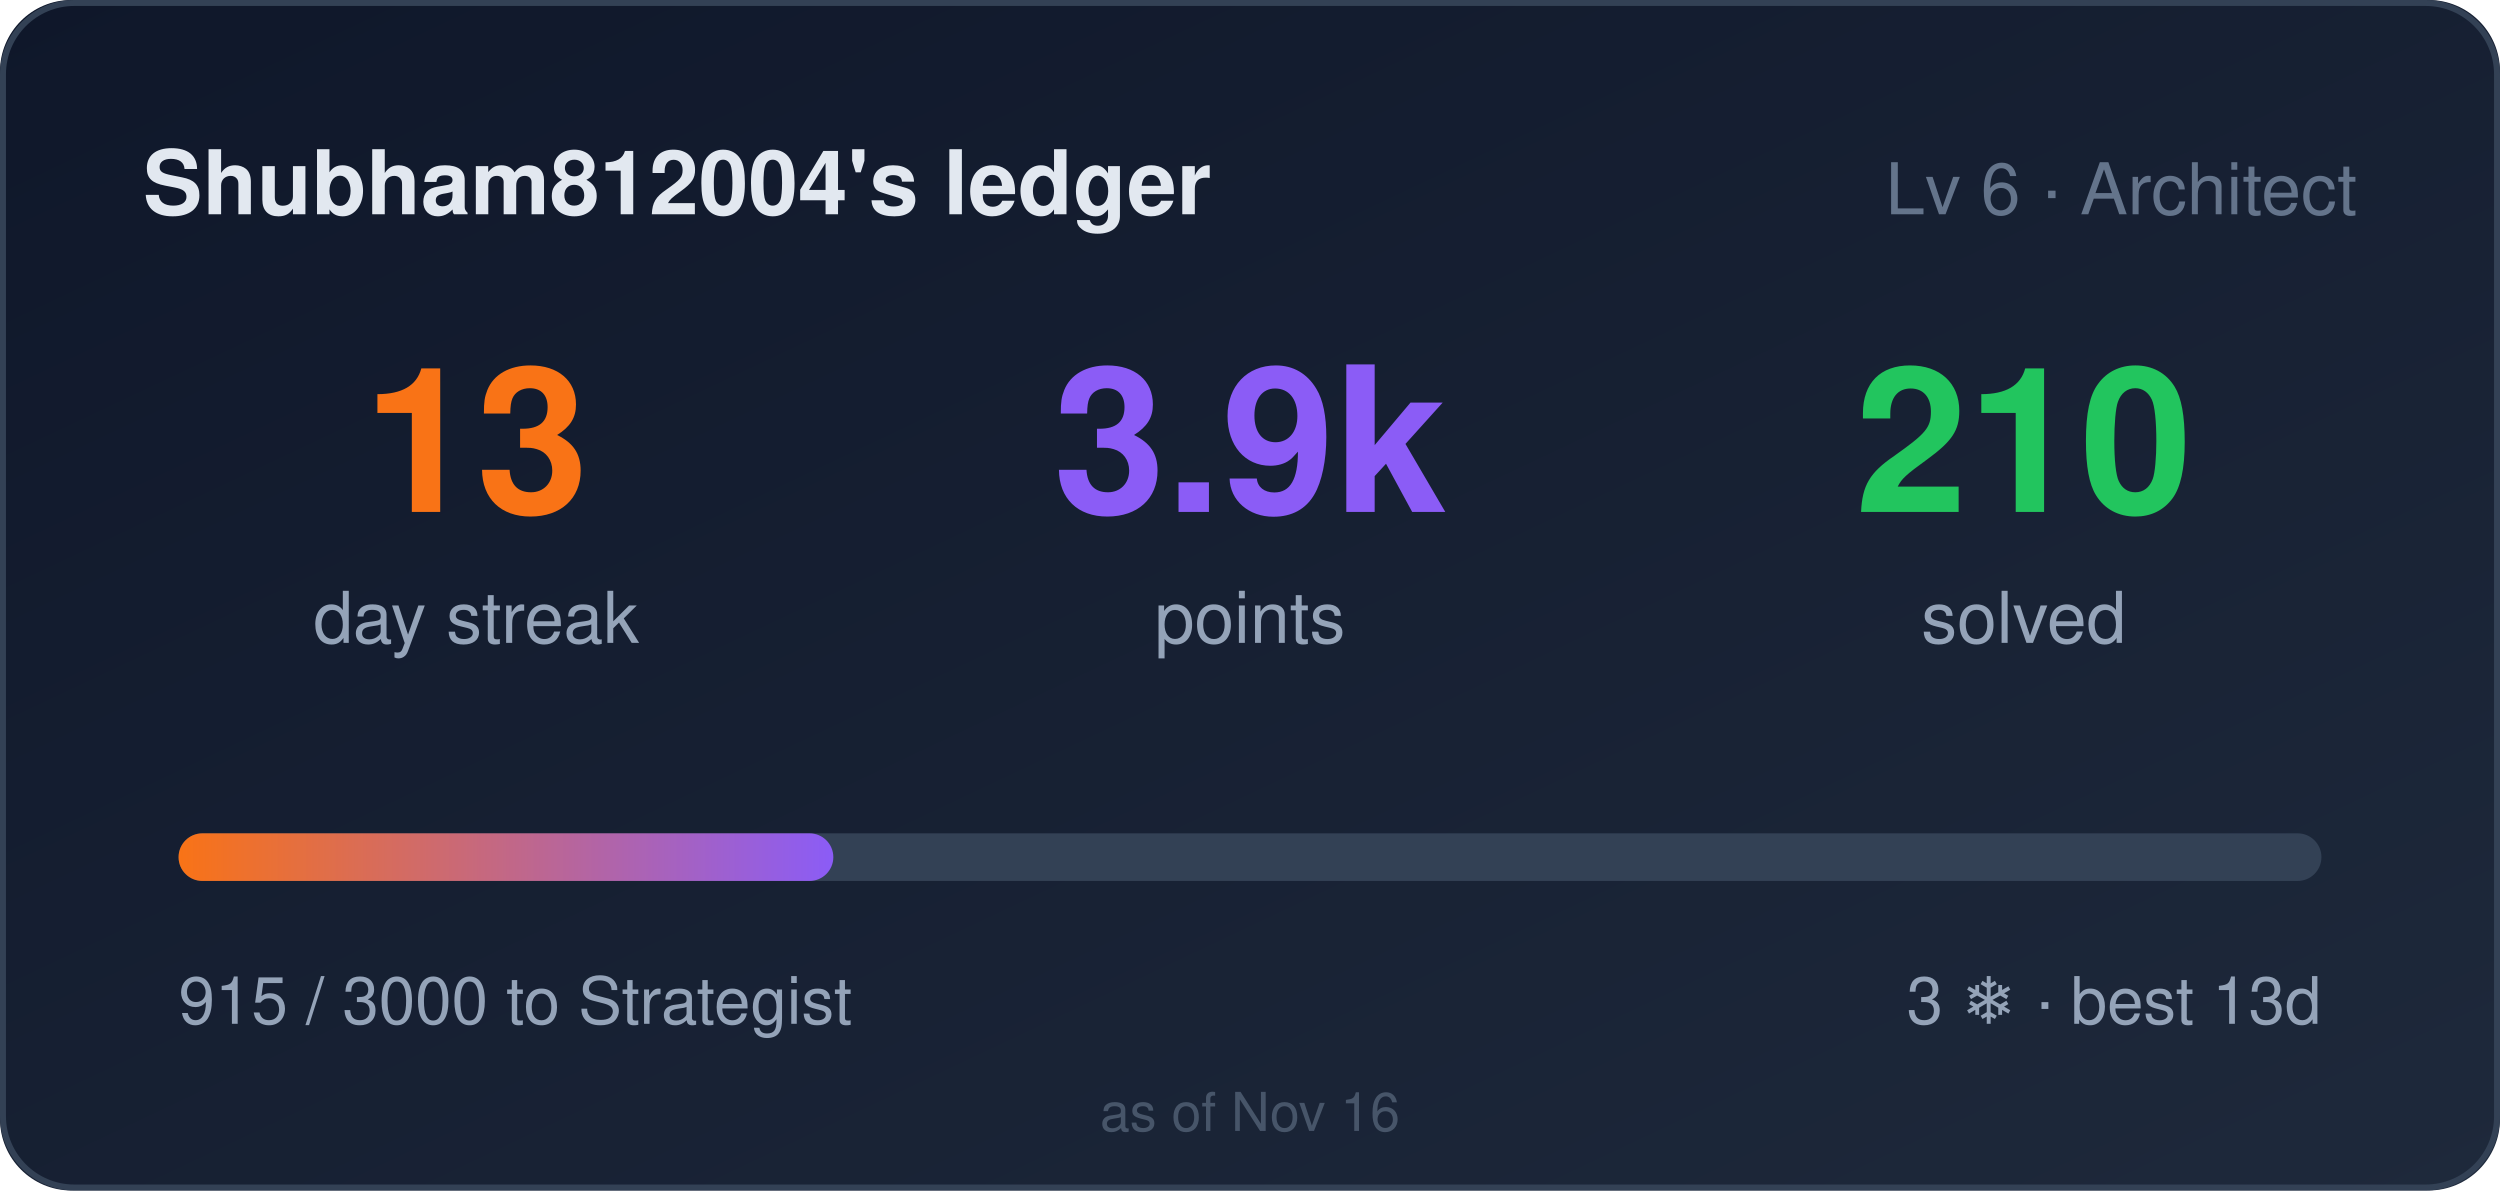
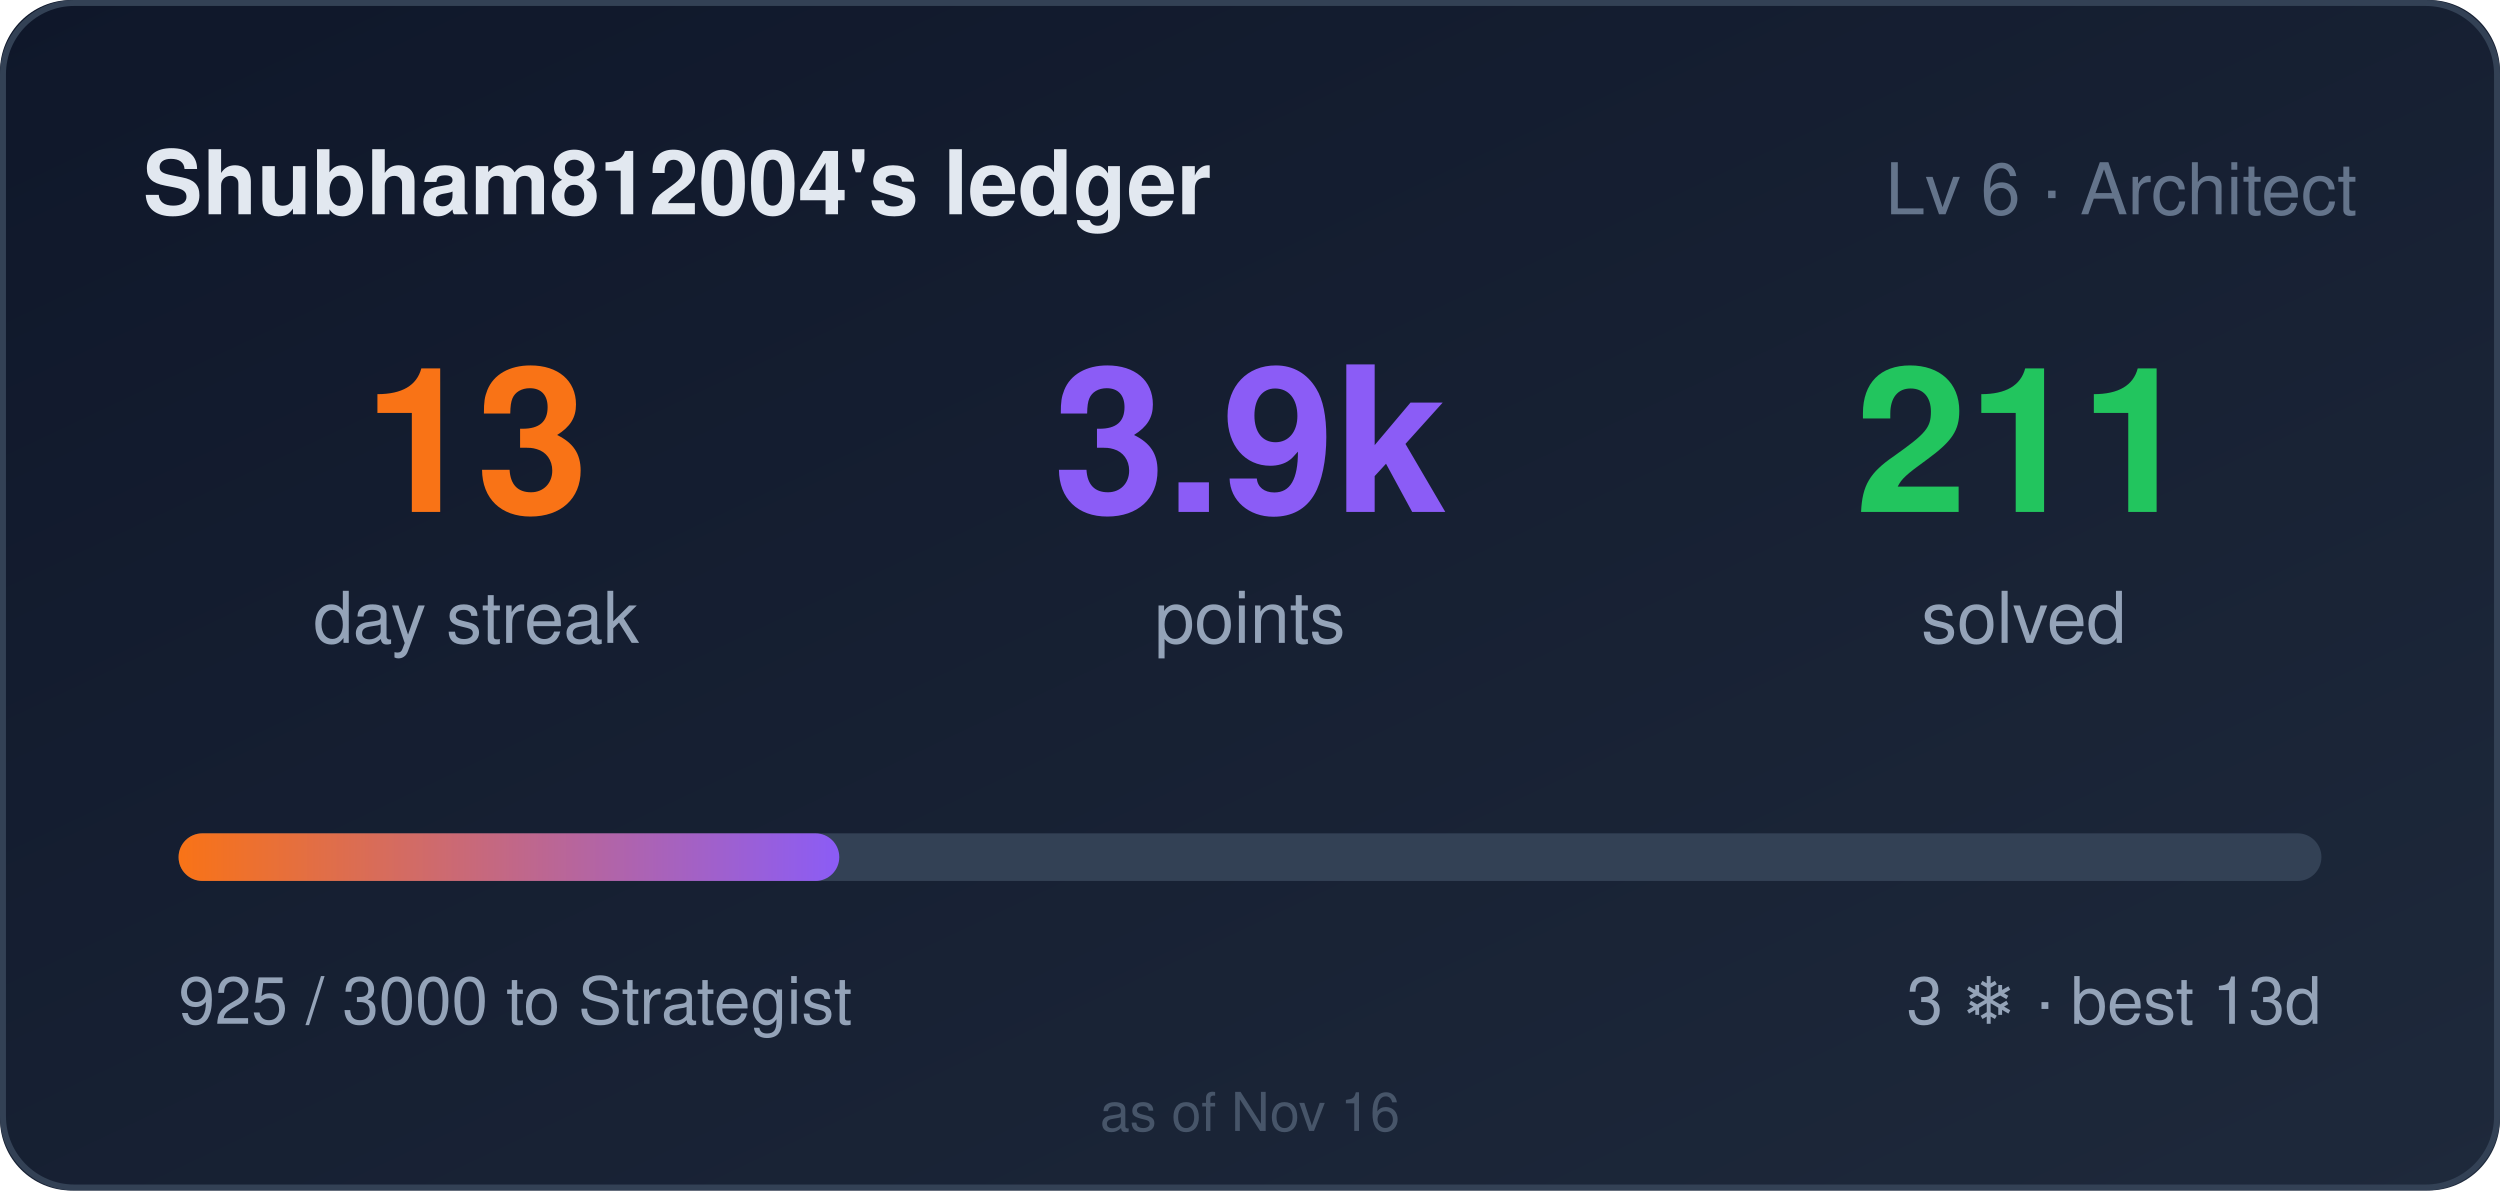
- <svg xmlns="http://www.w3.org/2000/svg" width="420" height="200" role="img" aria-label="Shubham812004's ledger: 13 day streak, 3915 points">
+ <svg xmlns="http://www.w3.org/2000/svg" width="420" height="200" role="img" aria-label="Shubham812004's ledger: 13 day streak, 3925 points">
  <style>
    .bar,.n{transform-box:fill-box}
    .bar{transform-origin:left center}
    @media (prefers-reduced-motion: no-preference){
      .bar{animation:cl-grow .9s cubic-bezier(.22,1,.36,1) both}
      .n{animation:cl-rise .5s ease-out both}
      .n2{animation-delay:.08s}
      .n3{animation-delay:.16s}
    }
    @keyframes cl-grow{from{transform:scaleX(0)}to{transform:scaleX(1)}}
    @keyframes cl-rise{from{opacity:0;transform:translateY(6px)}to{opacity:1;transform:none}}
  </style>
  <defs>
    <linearGradient id="bg" x1="0" y1="0" x2="1" y2="1">
      <stop offset="0" stop-color="#0f172a" />
      <stop offset="1" stop-color="#1e293b" />
    </linearGradient>
    <linearGradient id="bar" x1="0" y1="0" x2="1" y2="0">
      <stop offset="0" stop-color="#f97316" />
      <stop offset="1" stop-color="#8b5cf6" />
    </linearGradient>
  </defs>
  <rect width="420" height="200" rx="12" fill="url(#bg)" />
  <rect x="0.5" y="0.5" width="419" height="199" rx="12" fill="none" stroke="#334155" />
  <text x="24" y="36" fill="#e2e8f0" font-size="15" font-weight="600" font-family="Segoe UI,Helvetica,Arial,sans-serif">Shubham812004's ledger</text>
  <text x="396" y="36" fill="#64748b" font-size="12" text-anchor="end" font-family="Segoe UI,Helvetica,Arial,sans-serif">Lv 6 · Architect</text>
  <g font-family="Segoe UI,Helvetica,Arial,sans-serif">
    <text class="n n1" x="80" y="86" fill="#f97316" font-size="34" font-weight="700" text-anchor="middle">13</text>
    <text x="80" y="108" fill="#94a3b8" font-size="12" text-anchor="middle">day streak</text>
    <text class="n n2" x="210" y="86" fill="#8b5cf6" font-size="34" font-weight="700" text-anchor="middle">3.9k</text>
    <text x="210" y="108" fill="#94a3b8" font-size="12" text-anchor="middle">points</text>
-     <text class="n n3" x="340" y="86" fill="#22c55e" font-size="34" font-weight="700" text-anchor="middle">210</text>
+     <text class="n n3" x="340" y="86" fill="#22c55e" font-size="34" font-weight="700" text-anchor="middle">211</text>
    <text x="340" y="108" fill="#94a3b8" font-size="12" text-anchor="middle">solved</text>
  </g>
  <rect x="30" y="140" width="360" height="8" rx="4" fill="#334155" />
-   <rect class="bar" x="30" y="140" width="110" height="8" rx="4" fill="url(#bar)" />
-   <text x="30" y="172" fill="#94a3b8" font-size="11" font-family="Segoe UI,Helvetica,Arial,sans-serif">915 / 3000 to Strategist</text>
+   <rect class="bar" x="30" y="140" width="111" height="8" rx="4" fill="url(#bar)" />
+   <text x="30" y="172" fill="#94a3b8" font-size="11" font-family="Segoe UI,Helvetica,Arial,sans-serif">925 / 3000 to Strategist</text>
  <text x="390" y="172" fill="#94a3b8" font-size="11" text-anchor="end" font-family="Segoe UI,Helvetica,Arial,sans-serif">3 ❄ · best 13d</text>
  <text x="210" y="190" fill="#475569" font-size="9" text-anchor="middle" font-family="Segoe UI,Helvetica,Arial,sans-serif">as of Nov 16</text>
</svg>
